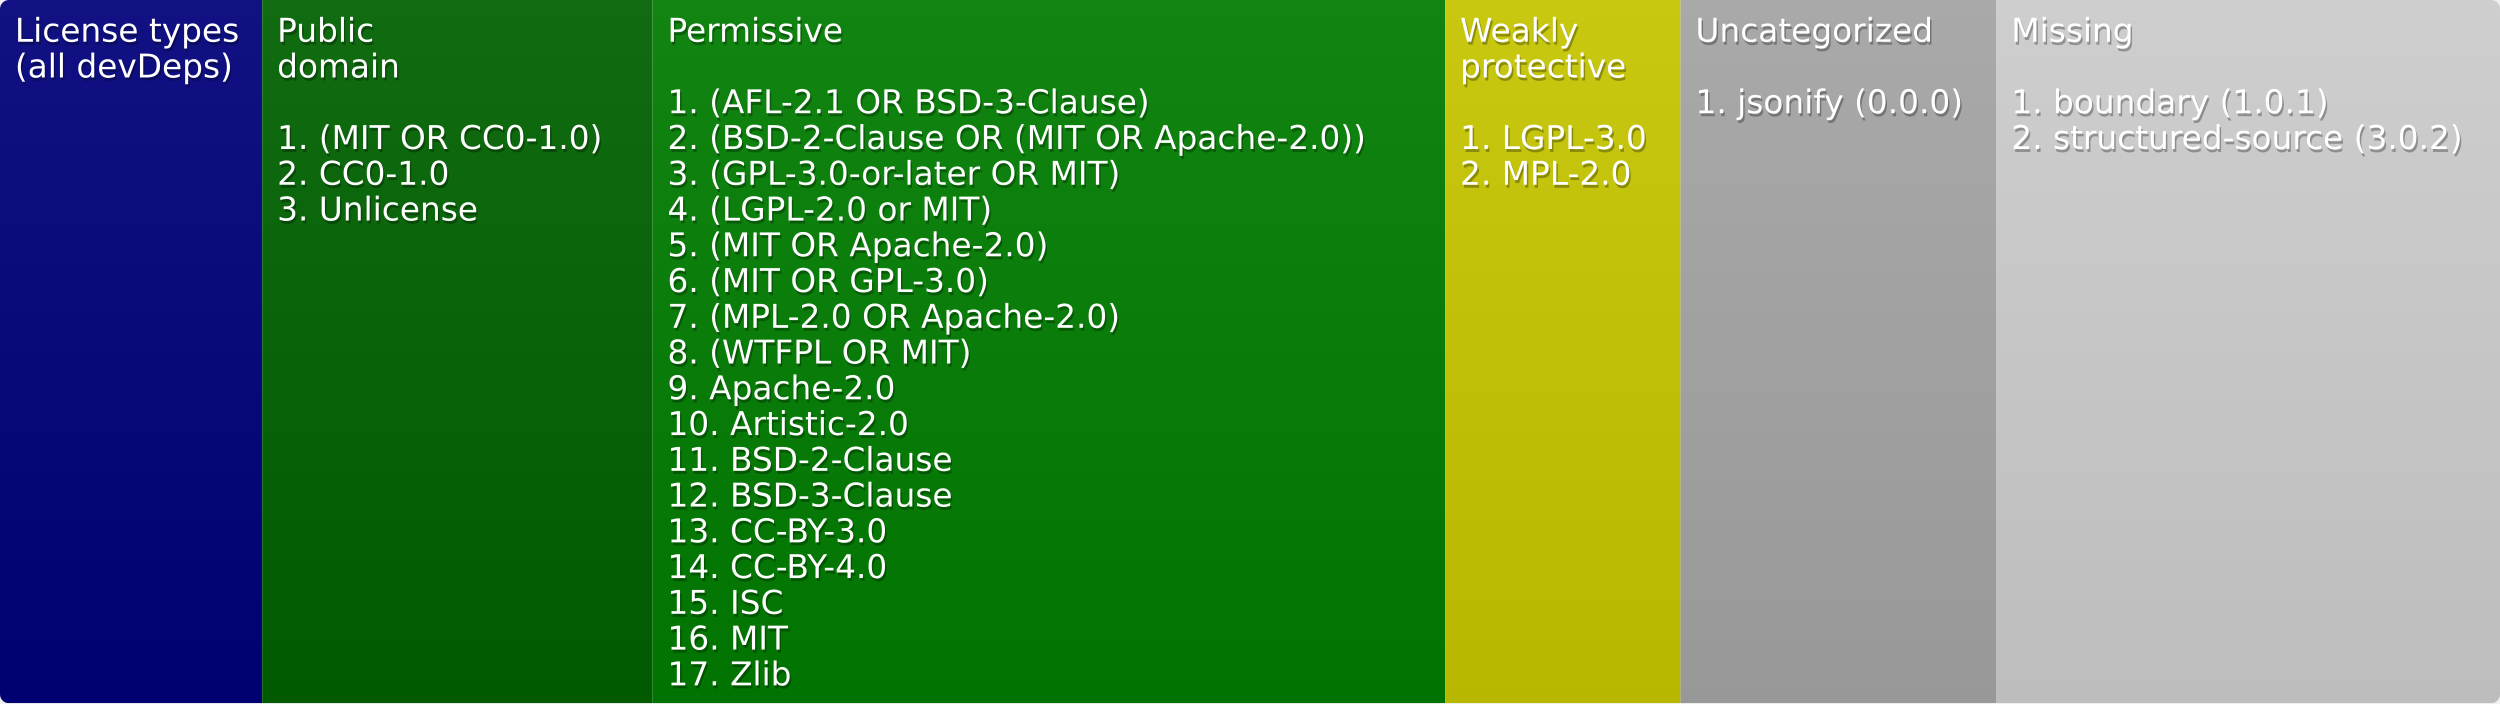
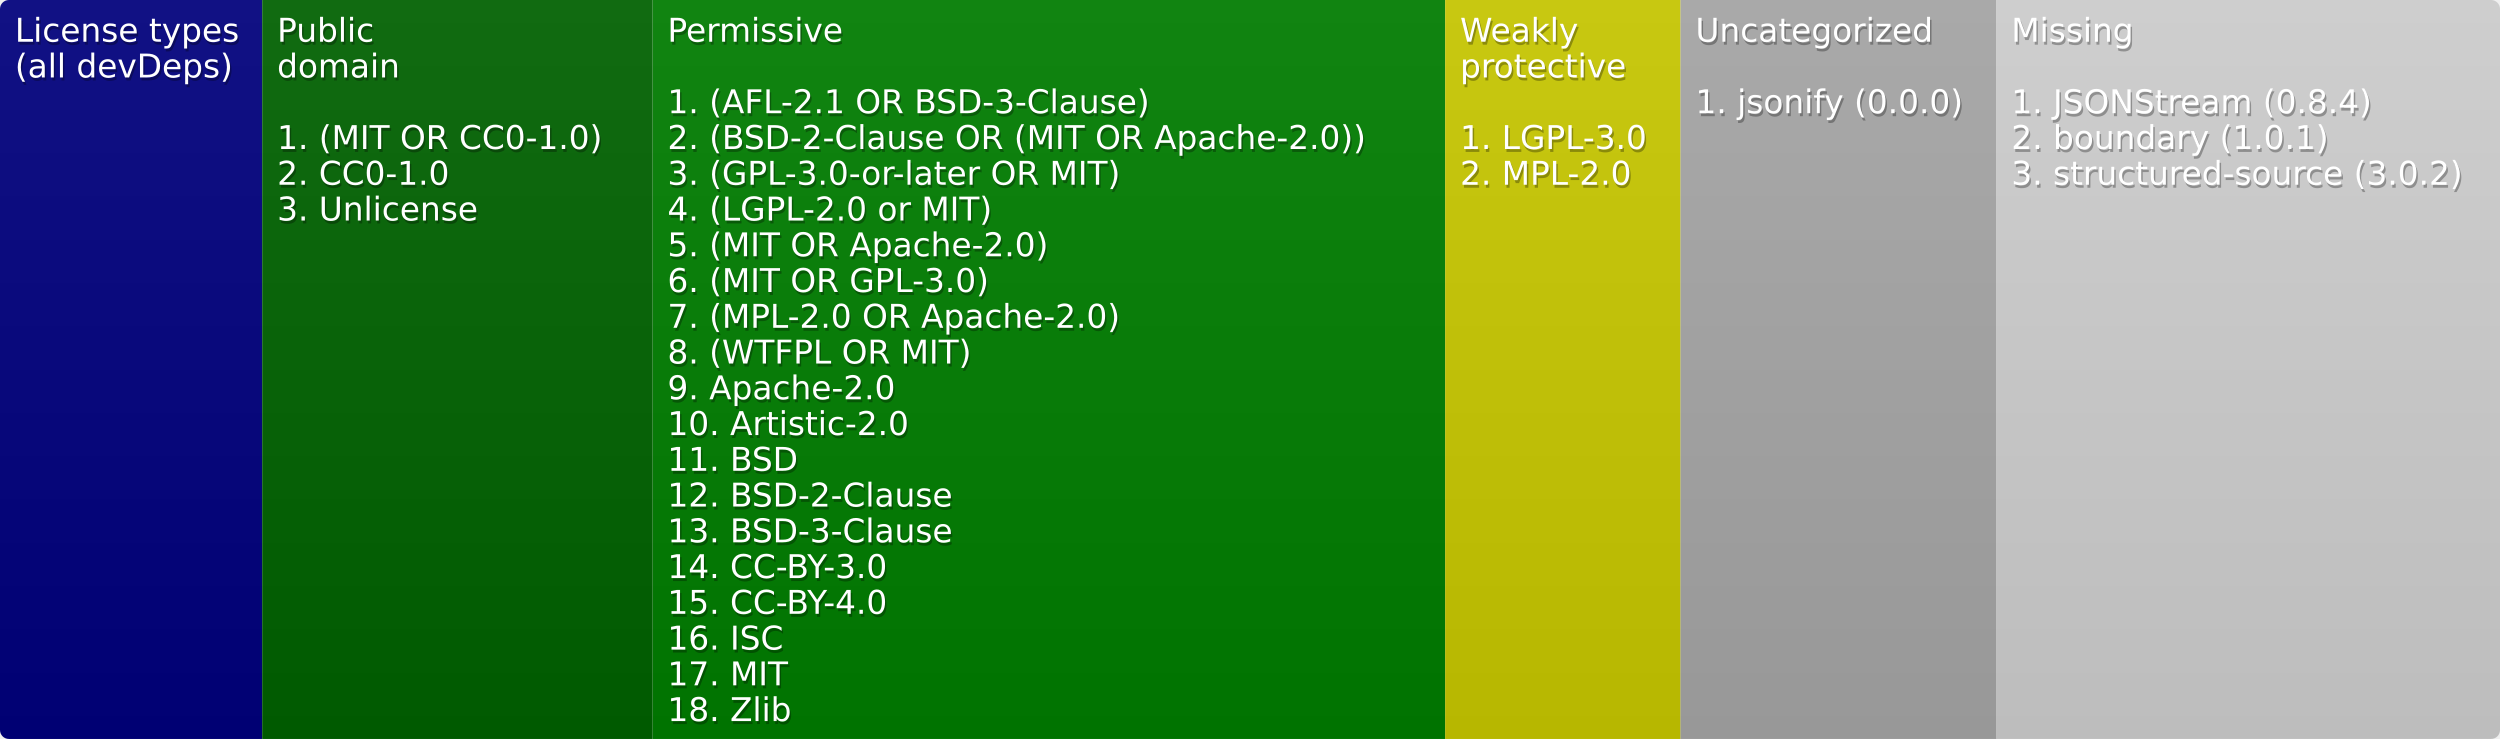
- <svg xmlns="http://www.w3.org/2000/svg" width="839" height="236">
+ <svg xmlns="http://www.w3.org/2000/svg" width="839" height="248">
  <defs>
    <linearGradient id="smooth" x2="0" y2="100%">
      <stop offset="0" stop-color="#aaa" stop-opacity=".1" />
      <stop offset="1" stop-opacity=".1" />
    </linearGradient>
    <style>text{font-size:11px;font-family:Verdana,DejaVu Sans,Geneva,sans-serif}text.shadow{fill:#010101;fill-opacity:.3}text.high{fill:#fff}</style>
    <mask id="round">
      <rect width="100%" height="100%" rx="3" fill="#fff" />
    </mask>
  </defs>
  <g id="bg" mask="url(#round)">
-     <path fill="navy" d="M0 0h88v236H0z" />
-     <path fill="#006400" d="M88 0h131v236H88z" />
-     <path fill="green" d="M219 0h266v236H219z" />
-     <path fill="#cc0" d="M485 0h79v236h-79z" />
-     <path fill="#a9a9a9" d="M564 0h106v236H564z" />
-     <path fill="#d3d3d3" d="M670 0h169v236H670z" />
-     <path fill="url(#smooth)" d="M0 0h839v236H0z" />
+     <path fill="navy" d="M0 0h88v248H0z" />
+     <path fill="#006400" d="M88 0h131v248H88z" />
+     <path fill="green" d="M219 0h266v248H219z" />
+     <path fill="#cc0" d="M485 0h79v248h-79z" />
+     <path fill="#a9a9a9" d="M564 0h106v248H564z" />
+     <path fill="#d3d3d3" d="M670 0h169v248H670z" />
+     <path fill="url(#smooth)" d="M0 0h839v248H0z" />
  </g>
  <g id="fg">
    <text class="shadow" x="5.5" y="15">License types</text>
    <text class="high" x="5" y="14">License types</text>
    <text class="shadow" x="5.5" y="27">(all devDeps)</text>
    <text class="high" x="5" y="26">(all devDeps)</text>
    <text class="shadow" x="93.5" y="15">Public</text>
    <text class="high" x="93" y="14">Public</text>
    <text class="shadow" x="93.5" y="27">domain</text>
    <text class="high" x="93" y="26">domain</text>
    <text class="shadow" x="93.5" y="51">1. (MIT OR CC0-1.0)</text>
    <text class="high" x="93" y="50">1. (MIT OR CC0-1.0)</text>
    <text class="shadow" x="93.5" y="63">2. CC0-1.0</text>
    <text class="high" x="93" y="62">2. CC0-1.0</text>
    <text class="shadow" x="93.5" y="75">3. Unlicense</text>
    <text class="high" x="93" y="74">3. Unlicense</text>
    <text class="shadow" x="224.5" y="15">Permissive</text>
    <text class="high" x="224" y="14">Permissive</text>
    <text class="shadow" x="224.5" y="39">1. (AFL-2.1 OR BSD-3-Clause)</text>
    <text class="high" x="224" y="38">1. (AFL-2.1 OR BSD-3-Clause)</text>
    <text class="shadow" x="224.5" y="51">2. (BSD-2-Clause OR (MIT OR Apache-2.0))</text>
    <text class="high" x="224" y="50">2. (BSD-2-Clause OR (MIT OR Apache-2.0))</text>
    <text class="shadow" x="224.5" y="63">3. (GPL-3.0-or-later OR MIT)</text>
    <text class="high" x="224" y="62">3. (GPL-3.0-or-later OR MIT)</text>
    <text class="shadow" x="224.5" y="75">4. (LGPL-2.0 or MIT)</text>
    <text class="high" x="224" y="74">4. (LGPL-2.0 or MIT)</text>
    <text class="shadow" x="224.5" y="87">5. (MIT OR Apache-2.0)</text>
    <text class="high" x="224" y="86">5. (MIT OR Apache-2.0)</text>
    <text class="shadow" x="224.5" y="99">6. (MIT OR GPL-3.0)</text>
    <text class="high" x="224" y="98">6. (MIT OR GPL-3.0)</text>
    <text class="shadow" x="224.5" y="111">7. (MPL-2.0 OR Apache-2.0)</text>
    <text class="high" x="224" y="110">7. (MPL-2.0 OR Apache-2.0)</text>
    <text class="shadow" x="224.5" y="123">8. (WTFPL OR MIT)</text>
    <text class="high" x="224" y="122">8. (WTFPL OR MIT)</text>
    <text class="shadow" x="224.5" y="135">9. Apache-2.0</text>
    <text class="high" x="224" y="134">9. Apache-2.0</text>
    <text class="shadow" x="224.5" y="147">10. Artistic-2.0</text>
    <text class="high" x="224" y="146">10. Artistic-2.0</text>
-     <text class="shadow" x="224.5" y="159">11. BSD-2-Clause</text>
-     <text class="high" x="224" y="158">11. BSD-2-Clause</text>
-     <text class="shadow" x="224.5" y="171">12. BSD-3-Clause</text>
-     <text class="high" x="224" y="170">12. BSD-3-Clause</text>
-     <text class="shadow" x="224.5" y="183">13. CC-BY-3.0</text>
-     <text class="high" x="224" y="182">13. CC-BY-3.0</text>
-     <text class="shadow" x="224.5" y="195">14. CC-BY-4.0</text>
-     <text class="high" x="224" y="194">14. CC-BY-4.0</text>
-     <text class="shadow" x="224.5" y="207">15. ISC</text>
-     <text class="high" x="224" y="206">15. ISC</text>
-     <text class="shadow" x="224.5" y="219">16. MIT</text>
-     <text class="high" x="224" y="218">16. MIT</text>
-     <text class="shadow" x="224.5" y="231">17. Zlib</text>
-     <text class="high" x="224" y="230">17. Zlib</text>
+     <text class="shadow" x="224.5" y="159">11. BSD</text>
+     <text class="high" x="224" y="158">11. BSD</text>
+     <text class="shadow" x="224.5" y="171">12. BSD-2-Clause</text>
+     <text class="high" x="224" y="170">12. BSD-2-Clause</text>
+     <text class="shadow" x="224.5" y="183">13. BSD-3-Clause</text>
+     <text class="high" x="224" y="182">13. BSD-3-Clause</text>
+     <text class="shadow" x="224.5" y="195">14. CC-BY-3.0</text>
+     <text class="high" x="224" y="194">14. CC-BY-3.0</text>
+     <text class="shadow" x="224.5" y="207">15. CC-BY-4.0</text>
+     <text class="high" x="224" y="206">15. CC-BY-4.0</text>
+     <text class="shadow" x="224.5" y="219">16. ISC</text>
+     <text class="high" x="224" y="218">16. ISC</text>
+     <text class="shadow" x="224.5" y="231">17. MIT</text>
+     <text class="high" x="224" y="230">17. MIT</text>
+     <text class="shadow" x="224.5" y="243">18. Zlib</text>
+     <text class="high" x="224" y="242">18. Zlib</text>
    <text class="shadow" x="490.5" y="15">Weakly</text>
    <text class="high" x="490" y="14">Weakly</text>
    <text class="shadow" x="490.5" y="27">protective</text>
    <text class="high" x="490" y="26">protective</text>
    <text class="shadow" x="490.5" y="51">1. LGPL-3.0</text>
    <text class="high" x="490" y="50">1. LGPL-3.0</text>
    <text class="shadow" x="490.5" y="63">2. MPL-2.0</text>
    <text class="high" x="490" y="62">2. MPL-2.0</text>
    <text class="shadow" x="569.5" y="15">Uncategorized</text>
    <text class="high" x="569" y="14">Uncategorized</text>
    <text class="shadow" x="569.5" y="39">1. jsonify (0.0.0)</text>
    <text class="high" x="569" y="38">1. jsonify (0.0.0)</text>
    <text class="shadow" x="675.5" y="15">Missing</text>
    <text class="high" x="675" y="14">Missing</text>
-     <text class="shadow" x="675.5" y="39">1. boundary (1.0.1)</text>
-     <text class="high" x="675" y="38">1. boundary (1.0.1)</text>
-     <text class="shadow" x="675.5" y="51">2. structured-source (3.0.2)</text>
-     <text class="high" x="675" y="50">2. structured-source (3.0.2)</text>
+     <text class="shadow" x="675.5" y="39">1. JSONStream (0.8.4)</text>
+     <text class="high" x="675" y="38">1. JSONStream (0.8.4)</text>
+     <text class="shadow" x="675.5" y="51">2. boundary (1.0.1)</text>
+     <text class="high" x="675" y="50">2. boundary (1.0.1)</text>
+     <text class="shadow" x="675.5" y="63">3. structured-source (3.0.2)</text>
+     <text class="high" x="675" y="62">3. structured-source (3.0.2)</text>
  </g>
</svg>
